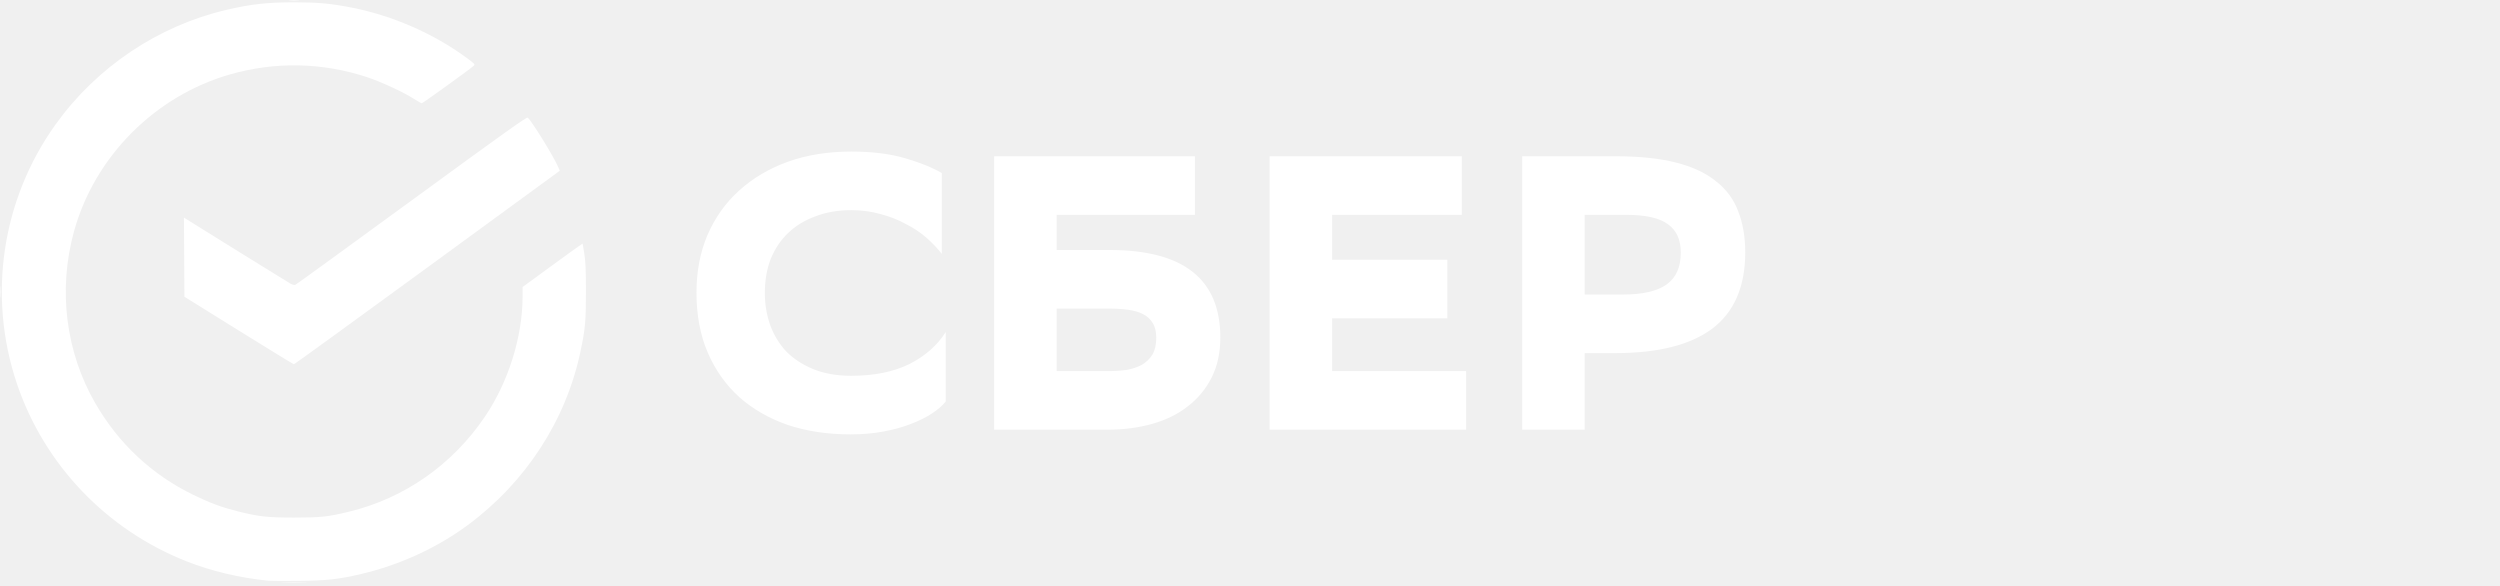
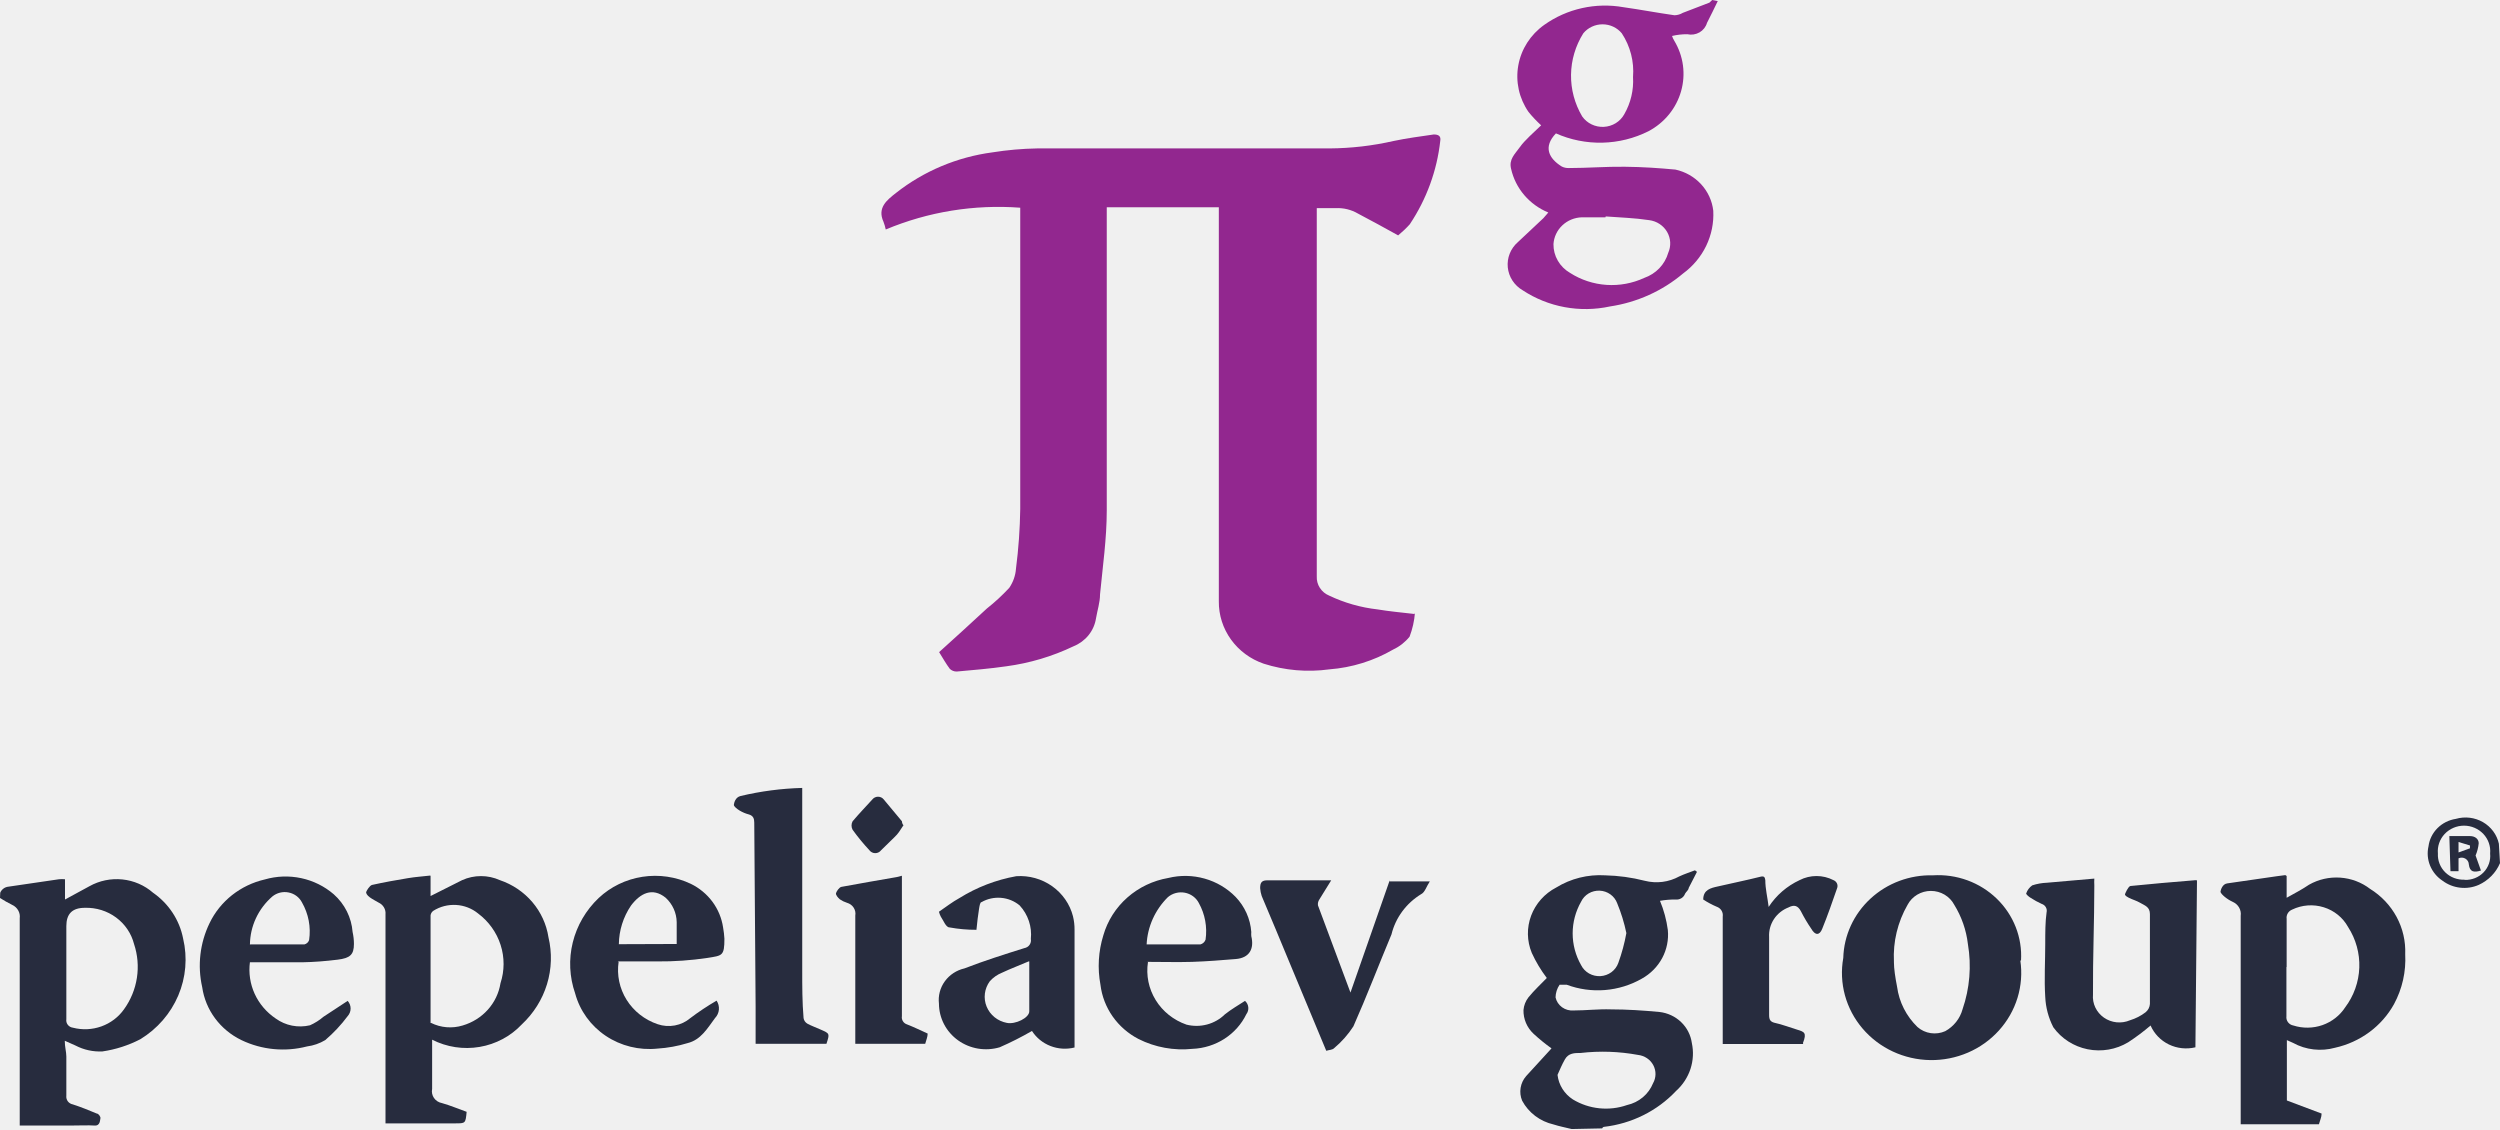
- <svg xmlns="http://www.w3.org/2000/svg" width="256" height="60" viewBox="0 0 256 60" fill="none">
-   <path d="M29.06 59.644C29.666 59.628 30.634 59.628 31.209 59.644C31.784 59.66 31.288 59.673 30.106 59.673C28.924 59.673 28.453 59.66 29.06 59.644V59.644ZM27.49 59.468C24.49 59.161 21.672 58.493 19.105 57.481C10.906 54.248 4.543 47.59 1.741 39.315C-1.3 30.333 0.173 20.436 5.698 12.734C9.911 6.86 16.2 2.644 23.191 1.009C25.708 0.419 27.392 0.234 30.199 0.237C32.606 0.24 33.913 0.362 36.038 0.783C40.227 1.614 44.403 3.441 47.764 5.912C48.647 6.561 48.67 6.587 48.5 6.746C48.17 7.054 43.285 10.577 43.188 10.576C43.136 10.575 42.783 10.376 42.406 10.133C41.356 9.458 39.032 8.379 37.621 7.912C33.025 6.39 28.198 6.29 23.558 7.619C15.868 9.824 9.7 16.025 7.582 23.682C5.928 29.661 6.72 36.042 9.771 41.314C12.16 45.445 15.58 48.633 19.829 50.69C21.523 51.511 22.672 51.937 24.3 52.349C26.47 52.898 27.383 53 30.152 53C32.843 52.999 33.599 52.918 35.742 52.397C41.413 51.019 46.323 47.587 49.652 42.672C52.049 39.135 53.5 34.524 53.513 30.407L53.516 29.388L56.572 27.156C58.254 25.928 59.64 24.932 59.653 24.942C59.666 24.952 59.75 25.436 59.839 26.017C59.965 26.843 60 27.689 60 29.897C60 32.917 59.926 33.708 59.43 36.044C57.938 43.067 53.832 49.379 47.904 53.764C44.75 56.098 40.93 57.85 36.973 58.78C34.669 59.322 33.447 59.455 30.527 59.482C29.062 59.495 27.696 59.489 27.49 59.468L27.49 59.468ZM24.443 33.843L18.884 30.387L18.836 22.282L19.047 22.418C19.77 22.882 29.415 28.858 29.712 29.027C29.913 29.14 30.144 29.209 30.226 29.178C30.309 29.148 35.67 25.257 42.141 20.531C51.72 13.535 53.931 11.959 54.039 12.048C54.45 12.386 56.669 15.977 57.14 17.066L57.321 17.485L43.755 27.394C36.294 32.844 30.148 37.302 30.096 37.301C30.045 37.3 27.502 35.744 24.444 33.843L24.443 33.843ZM0 29.898C0 29.363 0.015 29.144 0.034 29.412C0.053 29.679 0.053 30.117 0.034 30.384C0.015 30.651 0 30.433 0 29.898ZM29.701 0.014C29.947 -0.005 30.325 -0.005 30.542 0.015C30.759 0.034 30.558 0.05 30.096 0.05C29.633 0.049 29.456 0.033 29.701 0.014Z" fill="white" />
-   <path d="M96.84 41.12C96.493 41.547 96.013 41.96 95.4 42.36C94.787 42.76 94.053 43.12 93.2 43.44C92.373 43.76 91.44 44.013 90.4 44.2C89.387 44.387 88.28 44.48 87.08 44.48C84.76 44.48 82.627 44.16 80.68 43.52C78.76 42.853 77.107 41.907 75.72 40.68C74.333 39.427 73.253 37.907 72.48 36.12C71.707 34.333 71.32 32.28 71.32 29.96C71.32 27.8 71.693 25.84 72.44 24.08C73.213 22.293 74.293 20.773 75.68 19.52C77.093 18.24 78.76 17.253 80.68 16.56C82.627 15.867 84.787 15.52 87.16 15.52C89.293 15.52 91.133 15.747 92.68 16.2C94.227 16.653 95.48 17.16 96.44 17.72V26C95.987 25.413 95.453 24.853 94.84 24.32C94.227 23.787 93.52 23.32 92.72 22.92C91.947 22.493 91.093 22.16 90.16 21.92C89.227 21.653 88.227 21.52 87.16 21.52C85.8 21.52 84.573 21.733 83.48 22.16C82.387 22.56 81.453 23.133 80.68 23.88C79.933 24.6 79.347 25.48 78.92 26.52C78.52 27.56 78.32 28.72 78.32 30C78.32 31.173 78.507 32.28 78.88 33.32C79.253 34.333 79.8 35.227 80.52 36C81.267 36.747 82.187 37.347 83.28 37.8C84.4 38.253 85.693 38.48 87.16 38.48C89.507 38.48 91.493 38.08 93.12 37.28C94.747 36.453 95.987 35.36 96.84 34V41.12ZM101.801 16H122.361V22H108.201V25.6H113.641C121.188 25.6 124.961 28.587 124.961 34.56C124.961 36.107 124.668 37.467 124.081 38.64C123.495 39.813 122.681 40.8 121.641 41.6C120.628 42.4 119.415 43 118.001 43.4C116.588 43.8 115.055 44 113.401 44H101.801V16ZM108.201 31.6V38H113.481C114.148 38 114.775 37.96 115.361 37.88C115.948 37.773 116.468 37.6 116.921 37.36C117.375 37.093 117.735 36.747 118.001 36.32C118.268 35.867 118.401 35.293 118.401 34.6C118.401 33.96 118.281 33.453 118.041 33.08C117.801 32.68 117.468 32.373 117.041 32.16C116.615 31.947 116.108 31.8 115.521 31.72C114.935 31.64 114.295 31.6 113.601 31.6H108.201ZM148.209 32.6H136.409V38H150.129V44H130.009V16H149.689V22H136.409V26.6H148.209V32.6ZM162.273 36.16V44H155.873V16H165.393C167.846 16 169.913 16.213 171.593 16.64C173.3 17.067 174.673 17.707 175.713 18.56C176.78 19.387 177.54 20.413 177.993 21.64C178.473 22.867 178.713 24.267 178.713 25.84C178.713 29.333 177.593 31.933 175.353 33.64C173.113 35.32 169.793 36.16 165.393 36.16H162.273ZM162.273 22V30.16H166.193C168.22 30.16 169.713 29.813 170.673 29.12C171.633 28.427 172.113 27.347 172.113 25.88C172.113 24.547 171.673 23.573 170.793 22.96C169.94 22.32 168.513 22 166.513 22H162.273Z" fill="white" />
+ <svg xmlns="http://www.w3.org/2000/svg" width="155" height="70" viewBox="0 0 155 70" fill="none">
+   <path d="M100.835 57.851C100.704 57.218 100.513 56.599 100.265 56C100.184 55.78 100.038 55.588 99.844 55.45C99.651 55.311 99.419 55.231 99.179 55.221C98.939 55.211 98.701 55.271 98.496 55.392C98.291 55.514 98.128 55.693 98.028 55.905C97.685 56.507 97.505 57.184 97.505 57.872C97.505 58.56 97.685 59.236 98.028 59.838C98.136 60.054 98.308 60.234 98.521 60.356C98.735 60.477 98.981 60.534 99.228 60.52C99.475 60.505 99.712 60.42 99.909 60.275C100.106 60.129 100.254 59.93 100.335 59.703C100.554 59.1 100.721 58.481 100.835 57.851ZM96.569 66.662C96.606 66.964 96.71 67.254 96.873 67.513C97.036 67.772 97.254 67.993 97.514 68.162C98.01 68.464 98.571 68.652 99.154 68.713C99.736 68.774 100.325 68.706 100.877 68.513C101.238 68.433 101.574 68.268 101.855 68.032C102.136 67.797 102.353 67.498 102.489 67.162C102.586 66.991 102.638 66.799 102.641 66.604C102.644 66.409 102.597 66.216 102.505 66.042C102.413 65.868 102.279 65.719 102.113 65.608C101.948 65.497 101.757 65.428 101.557 65.405C100.385 65.189 99.185 65.148 98 65.284C97.625 65.284 97.25 65.284 97.027 65.676C96.805 66.068 96.722 66.311 96.569 66.635V66.662ZM97.444 70C97.069 69.905 96.694 69.838 96.319 69.716C95.904 69.621 95.516 69.44 95.18 69.186C94.845 68.932 94.569 68.61 94.373 68.243C94.267 67.991 94.234 67.715 94.278 67.446C94.322 67.176 94.441 66.924 94.623 66.716L96.194 65C95.804 64.721 95.433 64.419 95.082 64.095C94.878 63.905 94.717 63.676 94.609 63.422C94.502 63.169 94.45 62.896 94.456 62.622C94.48 62.338 94.586 62.066 94.762 61.838C95.123 61.392 95.568 60.986 95.902 60.635C95.534 60.151 95.222 59.63 94.971 59.081C94.665 58.343 94.65 57.52 94.93 56.772C95.21 56.024 95.763 55.402 96.485 55.027C97.388 54.47 98.448 54.205 99.515 54.27C100.345 54.289 101.171 54.402 101.974 54.608C102.697 54.793 103.465 54.696 104.114 54.338C104.434 54.189 104.768 54.081 105.087 53.959L105.212 54.054L104.698 55.054C104.698 55.176 104.545 55.284 104.476 55.405C104.435 55.522 104.356 55.621 104.25 55.687C104.144 55.754 104.018 55.783 103.892 55.77C103.566 55.766 103.24 55.793 102.919 55.851C103.161 56.432 103.324 57.041 103.406 57.662C103.463 58.262 103.342 58.865 103.056 59.4C102.77 59.934 102.332 60.377 101.794 60.676C101.097 61.075 100.317 61.317 99.51 61.382C98.704 61.448 97.894 61.336 97.138 61.054C96.999 61.054 96.735 61.054 96.694 61.054C96.536 61.287 96.449 61.559 96.444 61.838C96.497 62.083 96.641 62.301 96.848 62.451C97.056 62.6 97.312 62.671 97.569 62.649C98.334 62.649 99.098 62.554 99.876 62.581C100.877 62.581 101.891 62.649 102.892 62.743C103.397 62.802 103.868 63.022 104.23 63.37C104.592 63.717 104.825 64.172 104.893 64.662C105.009 65.197 104.98 65.752 104.81 66.273C104.639 66.794 104.333 67.264 103.92 67.635C102.752 68.876 101.164 69.668 99.445 69.865C99.445 69.865 99.376 69.865 99.334 69.96L97.444 70Z" fill="#272C3E" />
+   <path d="M4.113 60.081C4.113 61.122 4.113 62.149 4.113 63.189C4.104 63.25 4.106 63.311 4.121 63.371C4.136 63.43 4.163 63.486 4.201 63.535C4.238 63.584 4.286 63.626 4.34 63.657C4.394 63.688 4.454 63.708 4.516 63.716C5.1 63.868 5.718 63.84 6.285 63.637C6.853 63.434 7.341 63.065 7.685 62.581C8.105 61.999 8.38 61.329 8.488 60.626C8.597 59.922 8.536 59.204 8.31 58.527C8.142 57.871 7.749 57.292 7.195 56.883C6.642 56.475 5.961 56.264 5.267 56.284C4.475 56.284 4.113 56.662 4.113 57.419V60.122V60.081ZM0.014 55.351C0.055 55.248 0.125 55.158 0.216 55.091C0.306 55.024 0.415 54.983 0.528 54.973L3.655 54.514C3.779 54.501 3.905 54.501 4.03 54.514V55.77L5.545 54.946C6.162 54.6 6.877 54.453 7.586 54.525C8.295 54.598 8.962 54.887 9.491 55.351C10.464 56.029 11.131 57.046 11.353 58.189C11.633 59.369 11.528 60.604 11.052 61.723C10.576 62.842 9.754 63.789 8.699 64.433C7.966 64.813 7.172 65.069 6.351 65.189C5.771 65.217 5.195 65.091 4.683 64.824L4.016 64.527C4.016 64.919 4.113 65.216 4.113 65.5C4.113 66.311 4.113 67.122 4.113 67.933C4.097 68.056 4.13 68.18 4.204 68.281C4.279 68.381 4.391 68.45 4.516 68.473C5.017 68.635 5.517 68.838 6.003 69.041C6.114 69.041 6.253 69.257 6.226 69.338C6.198 69.419 6.226 69.811 5.864 69.784C5.503 69.757 4.864 69.784 4.363 69.784H1.223V69.257C1.223 65.203 1.223 61.041 1.223 56.932C1.246 56.766 1.214 56.596 1.131 56.448C1.049 56.3 0.92 56.181 0.764 56.108C0.502 55.977 0.247 55.833 0 55.676L0.014 55.351Z" fill="#272C3E" />
+   <path d="M152.804 54.554C153.023 54.562 153.241 54.525 153.444 54.445C153.647 54.365 153.83 54.243 153.98 54.088C154.13 53.933 154.244 53.748 154.315 53.546C154.385 53.345 154.41 53.13 154.388 52.919C154.409 52.7 154.383 52.479 154.311 52.27C154.239 52.062 154.123 51.87 153.971 51.707C153.818 51.545 153.633 51.415 153.426 51.326C153.219 51.237 152.995 51.191 152.769 51.191C152.543 51.191 152.319 51.237 152.112 51.326C151.906 51.415 151.72 51.545 151.568 51.707C151.415 51.87 151.3 52.062 151.228 52.27C151.156 52.479 151.129 52.7 151.15 52.919C151.138 53.133 151.173 53.348 151.252 53.549C151.33 53.75 151.452 53.933 151.607 54.086C151.763 54.239 151.95 54.358 152.156 54.436C152.362 54.514 152.583 54.55 152.804 54.54V54.554ZM155 53.513C154.749 54.108 154.278 54.591 153.679 54.864C153.318 55.022 152.918 55.082 152.524 55.036C152.13 54.991 151.756 54.843 151.442 54.608C151.093 54.379 150.822 54.052 150.666 53.671C150.51 53.291 150.475 52.873 150.567 52.472C150.621 52.048 150.816 51.653 151.122 51.346C151.428 51.039 151.828 50.837 152.262 50.77C152.541 50.689 152.835 50.665 153.124 50.7C153.413 50.735 153.692 50.828 153.943 50.972C154.193 51.117 154.41 51.311 154.58 51.541C154.75 51.771 154.869 52.033 154.93 52.31L155 53.513Z" fill="#272C3E" />
+   <path d="M101.248 4.77C101.324 3.82 101.081 2.871 100.553 2.068C100.41 1.893 100.228 1.752 100.022 1.655C99.815 1.558 99.588 1.508 99.358 1.508C99.129 1.508 98.902 1.558 98.695 1.655C98.488 1.752 98.306 1.893 98.163 2.068C97.678 2.841 97.416 3.727 97.404 4.633C97.391 5.538 97.63 6.431 98.094 7.216C98.242 7.428 98.443 7.599 98.679 7.712C98.915 7.826 99.177 7.879 99.439 7.865C99.702 7.851 99.957 7.772 100.179 7.635C100.401 7.497 100.582 7.307 100.706 7.081C101.107 6.381 101.295 5.584 101.248 4.784V4.77ZM99.539 13.473H98.08C97.625 13.486 97.192 13.663 96.866 13.971C96.539 14.278 96.343 14.694 96.315 15.135C96.31 15.494 96.402 15.848 96.583 16.161C96.763 16.474 97.026 16.736 97.343 16.919C98.017 17.352 98.795 17.608 99.601 17.663C100.407 17.717 101.214 17.568 101.943 17.23C102.301 17.105 102.622 16.899 102.881 16.629C103.14 16.358 103.328 16.031 103.43 15.676C103.522 15.468 103.564 15.243 103.552 15.018C103.539 14.792 103.473 14.572 103.359 14.376C103.244 14.18 103.084 14.012 102.892 13.885C102.699 13.759 102.479 13.678 102.249 13.649C101.359 13.514 100.456 13.486 99.553 13.419L99.539 13.473ZM106.501 0.068C106.279 0.541 106.043 1 105.834 1.419C105.762 1.667 105.595 1.878 105.368 2.009C105.14 2.139 104.869 2.18 104.611 2.122C104.293 2.12 103.976 2.156 103.666 2.23C103.701 2.333 103.748 2.433 103.805 2.527C104.087 2.995 104.27 3.514 104.343 4.052C104.415 4.59 104.375 5.137 104.226 5.66C104.077 6.183 103.822 6.671 103.475 7.097C103.128 7.522 102.697 7.875 102.207 8.135C101.324 8.579 100.348 8.822 99.354 8.846C98.359 8.869 97.373 8.672 96.468 8.27C95.662 9.108 96.023 9.824 96.829 10.324C96.962 10.391 97.111 10.423 97.26 10.419C98.413 10.419 99.581 10.324 100.734 10.338C101.888 10.351 102.833 10.419 103.875 10.514C104.491 10.648 105.049 10.966 105.47 11.424C105.891 11.882 106.155 12.457 106.223 13.068C106.262 13.816 106.111 14.562 105.784 15.241C105.457 15.919 104.963 16.509 104.347 16.959C103.065 18.041 101.495 18.749 99.817 19C98.893 19.2 97.938 19.215 97.008 19.043C96.078 18.871 95.195 18.516 94.411 18C94.153 17.851 93.935 17.645 93.773 17.398C93.612 17.152 93.513 16.872 93.483 16.582C93.453 16.291 93.494 15.998 93.602 15.726C93.71 15.453 93.883 15.209 94.106 15.014L95.69 13.527L95.995 13.176C95.417 12.937 94.906 12.567 94.504 12.097C94.103 11.627 93.823 11.07 93.689 10.473C93.536 9.878 93.925 9.554 94.231 9.122C94.536 8.689 95.106 8.203 95.551 7.77C95.271 7.514 95.011 7.239 94.772 6.946C94.182 6.098 93.953 5.061 94.135 4.052C94.316 3.043 94.894 2.143 95.745 1.541C96.444 1.044 97.239 0.691 98.082 0.503C98.926 0.315 99.799 0.295 100.651 0.446C101.707 0.595 102.763 0.797 103.819 0.946C104.001 0.941 104.178 0.89 104.333 0.797L105.987 0.162C105.987 0.162 106.098 0.054 106.154 0L106.501 0.068Z" fill="#92278F" />
+   <path d="M87.727 37.986C87.688 38.494 87.576 38.995 87.394 39.473C87.123 39.811 86.776 40.084 86.379 40.27C85.174 40.971 83.819 41.392 82.418 41.5C81.052 41.688 79.658 41.568 78.347 41.148C77.527 40.866 76.818 40.342 76.32 39.649C75.822 38.956 75.558 38.129 75.567 37.283C75.567 29.337 75.567 21.405 75.567 13.459V12.851H68.619V13.364C68.619 19.459 68.619 25.527 68.619 31.648C68.619 33.392 68.369 35.121 68.202 36.851C68.202 37.351 68.036 37.837 67.952 38.337C67.894 38.718 67.735 39.077 67.492 39.38C67.248 39.683 66.928 39.92 66.563 40.067C65.25 40.696 63.843 41.116 62.394 41.31C61.379 41.459 60.351 41.54 59.323 41.635C59.243 41.637 59.164 41.624 59.09 41.596C59.017 41.568 58.949 41.526 58.892 41.473C58.656 41.162 58.461 40.81 58.225 40.432C59.225 39.527 60.212 38.635 61.185 37.729C61.682 37.337 62.146 36.908 62.574 36.446C62.817 36.091 62.961 35.681 62.991 35.256C63.149 34.028 63.237 32.792 63.255 31.554C63.255 25.527 63.255 19.486 63.255 13.445V12.878C60.404 12.664 57.543 13.128 54.917 14.229C54.883 14.069 54.837 13.911 54.778 13.756C54.375 12.878 54.987 12.405 55.557 11.959C57.275 10.606 59.342 9.737 61.532 9.446C62.451 9.299 63.38 9.218 64.311 9.202C70.356 9.202 76.401 9.202 82.446 9.202C83.775 9.192 85.099 9.038 86.393 8.743C87.227 8.567 88.061 8.459 88.894 8.337C89.158 8.337 89.353 8.418 89.297 8.729C89.094 10.575 88.447 12.348 87.407 13.905C87.184 14.152 86.942 14.382 86.685 14.594C85.837 14.121 85.017 13.675 84.197 13.243C83.779 12.998 83.295 12.88 82.808 12.905C82.432 12.905 82.071 12.905 81.64 12.905V13.486C81.64 20.892 81.64 28.351 81.64 35.729C81.626 35.983 81.693 36.236 81.833 36.451C81.972 36.666 82.177 36.834 82.418 36.932C83.358 37.378 84.368 37.666 85.406 37.783C86.143 37.905 86.879 37.973 87.699 38.067" fill="#92278F" />
+   <path d="M26.723 63.419C27.329 63.721 28.032 63.779 28.682 63.581C29.288 63.404 29.83 63.065 30.246 62.601C30.662 62.137 30.934 61.568 31.03 60.959C31.284 60.187 31.286 59.358 31.037 58.584C30.789 57.81 30.301 57.13 29.641 56.635C29.257 56.321 28.779 56.136 28.279 56.107C27.778 56.078 27.281 56.206 26.861 56.473C26.815 56.507 26.776 56.549 26.747 56.598C26.719 56.647 26.701 56.701 26.695 56.757C26.695 58.986 26.695 61.203 26.695 63.432L26.723 63.419ZM26.695 54.324V55.554L28.654 54.568C29.02 54.403 29.418 54.318 29.821 54.318C30.225 54.318 30.623 54.403 30.989 54.568C31.775 54.834 32.472 55.305 33.004 55.929C33.535 56.553 33.881 57.307 34.004 58.108C34.234 59.071 34.203 60.076 33.913 61.023C33.623 61.971 33.084 62.829 32.351 63.514C31.662 64.247 30.743 64.738 29.737 64.909C28.731 65.081 27.695 64.922 26.792 64.46V65.297C26.792 66.041 26.792 66.77 26.792 67.514C26.772 67.61 26.772 67.71 26.792 67.807C26.812 67.904 26.851 67.996 26.908 68.078C26.965 68.159 27.038 68.229 27.123 68.283C27.208 68.337 27.304 68.374 27.404 68.392C27.931 68.541 28.432 68.757 28.932 68.933C28.863 69.649 28.863 69.649 28.223 69.649H23.901V69.135C23.901 64.991 23.901 60.842 23.901 56.689C23.916 56.539 23.882 56.389 23.805 56.258C23.728 56.127 23.611 56.023 23.471 55.959C23.29 55.851 23.096 55.757 22.929 55.635C22.762 55.514 22.679 55.378 22.706 55.297C22.734 55.216 22.915 54.905 23.068 54.865C23.804 54.703 24.541 54.568 25.291 54.446C25.764 54.365 26.236 54.338 26.681 54.284" fill="#272C3E" />
+   <path d="M141.758 59.959C141.758 60.973 141.758 62 141.758 63.014C141.742 63.144 141.777 63.275 141.858 63.381C141.938 63.486 142.056 63.558 142.189 63.581C142.776 63.768 143.411 63.759 143.992 63.556C144.573 63.352 145.068 62.967 145.399 62.459C145.939 61.741 146.244 60.882 146.277 59.993C146.309 59.104 146.066 58.226 145.58 57.473C145.26 56.891 144.72 56.453 144.075 56.252C143.429 56.05 142.728 56.1 142.12 56.392C142.003 56.437 141.905 56.518 141.842 56.624C141.779 56.729 141.754 56.852 141.772 56.973C141.772 57.973 141.772 58.959 141.772 59.959H141.758ZM141.772 54.311V55.662C142.259 55.392 142.745 55.135 143.162 54.851C143.745 54.52 144.418 54.367 145.092 54.413C145.767 54.459 146.411 54.701 146.942 55.108C147.639 55.539 148.207 56.14 148.59 56.851C148.973 57.563 149.157 58.36 149.123 59.162C149.182 60.236 148.942 61.305 148.429 62.257C148.053 62.934 147.532 63.526 146.902 63.992C146.271 64.458 145.546 64.788 144.774 64.96C144.342 65.08 143.89 65.115 143.444 65.064C142.998 65.013 142.566 64.877 142.175 64.662L141.786 64.487V68.23L143.94 69.041C143.94 69.27 143.829 69.487 143.773 69.703H138.923V69.068C138.923 65.014 138.923 60.879 138.923 56.784C138.949 56.608 138.915 56.429 138.828 56.273C138.74 56.117 138.603 55.993 138.437 55.919C138.257 55.836 138.089 55.732 137.937 55.608C137.826 55.514 137.659 55.365 137.673 55.27C137.687 55.176 137.784 54.811 138.09 54.77L141.175 54.324L141.689 54.257" fill="#272C3E" />
+   <path d="M136.116 64.933C135.563 65.066 134.979 65.004 134.469 64.756C133.96 64.508 133.558 64.091 133.336 63.581C132.897 63.957 132.433 64.304 131.947 64.622C131.197 65.073 130.298 65.228 129.435 65.055C128.572 64.881 127.809 64.392 127.305 63.689C127.005 63.104 126.834 62.464 126.805 61.811C126.736 60.716 126.805 59.608 126.805 58.5C126.805 57.851 126.805 57.149 126.888 56.568C126.915 56.459 126.898 56.344 126.841 56.246C126.785 56.148 126.692 56.075 126.583 56.041C126.351 55.935 126.128 55.813 125.916 55.676C125.791 55.608 125.596 55.432 125.624 55.392C125.692 55.191 125.823 55.017 125.999 54.892C126.291 54.797 126.595 54.742 126.902 54.73L129.848 54.473C129.84 54.617 129.84 54.761 129.848 54.905C129.848 57.135 129.751 59.365 129.765 61.662C129.741 61.938 129.791 62.215 129.91 62.465C130.03 62.716 130.214 62.933 130.445 63.094C130.676 63.255 130.946 63.354 131.229 63.383C131.512 63.411 131.798 63.368 132.058 63.257C132.411 63.15 132.741 62.981 133.031 62.757C133.108 62.693 133.171 62.615 133.217 62.526C133.262 62.438 133.289 62.342 133.295 62.243C133.295 60.378 133.295 58.527 133.295 56.676C133.295 56.23 132.989 56.149 132.711 55.986C132.433 55.824 132.225 55.784 131.988 55.662C131.752 55.541 131.738 55.473 131.752 55.432C131.766 55.392 131.947 54.959 132.086 54.932C133.392 54.797 134.698 54.689 136.004 54.581C136.073 54.568 136.144 54.568 136.213 54.581L136.116 64.933Z" fill="#272C3E" />
+   <path d="M117.424 59.675C117.424 60.04 117.507 60.621 117.618 61.175C117.743 62.122 118.188 63.001 118.883 63.675C119.113 63.877 119.398 64.009 119.705 64.055C120.011 64.1 120.324 64.058 120.606 63.932C120.867 63.787 121.096 63.592 121.28 63.361C121.464 63.129 121.598 62.864 121.676 62.581C122.126 61.276 122.24 59.884 122.009 58.527C121.909 57.666 121.62 56.837 121.162 56.094C121.025 55.836 120.818 55.62 120.563 55.468C120.308 55.317 120.015 55.237 119.716 55.237C119.418 55.237 119.125 55.317 118.87 55.468C118.615 55.62 118.408 55.836 118.271 56.094C117.654 57.169 117.36 58.392 117.424 59.621V59.675ZM125.261 59.554C125.375 60.327 125.315 61.116 125.086 61.865C124.856 62.614 124.462 63.306 123.931 63.892C123.4 64.479 122.745 64.947 122.01 65.263C121.275 65.579 120.478 65.737 119.674 65.725C118.871 65.713 118.079 65.532 117.355 65.194C116.63 64.856 115.989 64.369 115.477 63.767C114.964 63.165 114.592 62.462 114.386 61.707C114.18 60.951 114.145 60.161 114.283 59.392C114.323 57.996 114.931 56.673 115.973 55.713C117.015 54.752 118.406 54.233 119.842 54.27C120.568 54.225 121.297 54.33 121.979 54.579C122.661 54.828 123.28 55.216 123.796 55.715C124.313 56.215 124.714 56.815 124.974 57.477C125.234 58.139 125.346 58.847 125.303 59.554" fill="#272C3E" />
+   <path d="M63.773 59.608C63.245 59.837 62.661 60.054 62.12 60.31C61.831 60.427 61.574 60.607 61.369 60.837C61.203 61.062 61.098 61.324 61.063 61.599C61.028 61.873 61.065 62.152 61.171 62.409C61.276 62.666 61.446 62.893 61.665 63.07C61.884 63.246 62.146 63.366 62.425 63.419C62.953 63.527 63.815 63.108 63.815 62.702C63.815 61.675 63.815 60.662 63.815 59.608H63.773ZM60.535 57.648C59.976 57.65 59.417 57.6 58.868 57.499C58.645 57.499 58.493 57.067 58.326 56.824C58.277 56.729 58.24 56.63 58.215 56.527C58.632 56.243 59.048 55.918 59.493 55.675C60.564 55.008 61.758 54.549 63.009 54.324C63.802 54.269 64.59 54.489 65.233 54.944C65.876 55.399 66.334 56.06 66.525 56.81C66.592 57.085 66.625 57.366 66.622 57.648V64.945C66.127 65.07 65.604 65.037 65.129 64.852C64.654 64.668 64.252 64.341 63.982 63.919C63.335 64.293 62.667 64.632 61.98 64.932C61.545 65.06 61.086 65.088 60.638 65.013C60.19 64.938 59.766 64.762 59.4 64.5C59.034 64.237 58.736 63.895 58.531 63.501C58.325 63.107 58.217 62.671 58.215 62.229C58.157 61.739 58.286 61.245 58.578 60.842C58.87 60.438 59.305 60.153 59.799 60.04C61.022 59.567 62.258 59.175 63.509 58.783C63.574 58.772 63.636 58.748 63.691 58.714C63.747 58.679 63.794 58.634 63.832 58.581C63.869 58.528 63.896 58.469 63.91 58.406C63.923 58.343 63.924 58.279 63.912 58.216C63.952 57.841 63.911 57.462 63.791 57.104C63.671 56.745 63.476 56.415 63.217 56.135C62.894 55.866 62.493 55.702 62.069 55.666C61.646 55.63 61.221 55.722 60.855 55.932C60.758 55.932 60.73 56.189 60.702 56.337C60.633 56.743 60.591 57.162 60.535 57.689" fill="#272C3E" />
+   <path d="M15.524 58.554H18.873C18.941 58.536 19.004 58.503 19.055 58.455C19.106 58.408 19.143 58.349 19.165 58.284C19.285 57.478 19.128 56.656 18.72 55.946C18.639 55.79 18.522 55.653 18.379 55.547C18.236 55.441 18.07 55.368 17.893 55.333C17.717 55.297 17.535 55.301 17.36 55.344C17.186 55.388 17.024 55.468 16.886 55.581C16.453 55.957 16.106 56.417 15.867 56.931C15.627 57.446 15.501 58.003 15.496 58.567L15.524 58.554ZM15.496 59.648C15.406 60.318 15.508 60.999 15.789 61.617C16.071 62.234 16.523 62.764 17.094 63.148C17.395 63.366 17.741 63.517 18.109 63.589C18.477 63.662 18.856 63.654 19.22 63.567C19.523 63.432 19.804 63.255 20.054 63.04L21.555 62.054C21.673 62.185 21.738 62.353 21.738 62.527C21.738 62.701 21.673 62.869 21.555 63C21.15 63.544 20.684 64.042 20.165 64.486C19.823 64.692 19.439 64.826 19.04 64.878C17.678 65.232 16.231 65.093 14.968 64.486C14.319 64.172 13.758 63.709 13.334 63.137C12.91 62.565 12.636 61.901 12.536 61.203C12.233 59.865 12.394 58.468 12.995 57.23C13.319 56.558 13.795 55.966 14.386 55.498C14.978 55.031 15.671 54.698 16.413 54.527C17.148 54.313 17.927 54.285 18.676 54.446C19.425 54.606 20.119 54.951 20.693 55.446C21.375 56.051 21.793 56.888 21.861 57.784C21.916 58.028 21.944 58.277 21.944 58.527C21.944 59.203 21.694 59.405 20.93 59.5C20.165 59.594 19.471 59.648 18.734 59.662C17.65 59.662 16.566 59.662 15.427 59.662" fill="#272C3E" />
+   <path d="M71.09 58.554H74.425C74.5 58.534 74.568 58.496 74.623 58.444C74.679 58.393 74.721 58.328 74.745 58.257C74.859 57.477 74.713 56.681 74.328 55.987C74.243 55.823 74.121 55.681 73.971 55.57C73.821 55.459 73.646 55.383 73.461 55.348C73.276 55.313 73.085 55.319 72.903 55.367C72.721 55.414 72.553 55.502 72.41 55.622C71.612 56.412 71.141 57.461 71.09 58.568V58.554ZM71.174 59.649C71.047 60.465 71.217 61.298 71.653 62.006C72.089 62.713 72.765 63.251 73.564 63.528C73.983 63.633 74.422 63.63 74.839 63.518C75.256 63.407 75.636 63.191 75.94 62.892C76.329 62.581 76.774 62.325 77.191 62.054C77.307 62.158 77.379 62.299 77.394 62.451C77.41 62.603 77.367 62.755 77.274 62.879C76.973 63.499 76.503 64.027 75.915 64.406C75.327 64.784 74.644 64.999 73.939 65.028C72.786 65.149 71.621 64.938 70.59 64.419C69.946 64.086 69.395 63.605 68.983 63.019C68.572 62.433 68.313 61.759 68.228 61.054C68.037 60.032 68.099 58.981 68.408 57.987C68.668 57.086 69.184 56.274 69.897 55.645C70.61 55.017 71.491 54.596 72.438 54.433C73.178 54.252 73.954 54.266 74.686 54.473C75.419 54.679 76.082 55.071 76.607 55.608C77.178 56.204 77.522 56.972 77.58 57.784C77.573 57.87 77.573 57.956 77.58 58.041C77.775 58.838 77.455 59.392 76.621 59.46C75.787 59.528 74.815 59.608 73.911 59.636C73.008 59.663 72.077 59.636 71.132 59.636" fill="#272C3E" />
+   <path d="M41.955 58.527C41.955 58.04 41.955 57.594 41.955 57.175C41.951 56.892 41.889 56.611 41.772 56.352C41.655 56.092 41.486 55.857 41.274 55.662C40.44 54.986 39.69 55.392 39.12 56.148C38.639 56.859 38.379 57.69 38.369 58.54L41.955 58.527ZM38.355 59.635C38.234 60.452 38.409 61.285 38.85 61.99C39.292 62.695 39.971 63.229 40.773 63.5C41.116 63.618 41.484 63.645 41.841 63.578C42.197 63.512 42.529 63.354 42.802 63.121C43.321 62.729 43.864 62.368 44.428 62.04C44.539 62.205 44.589 62.401 44.572 62.597C44.554 62.793 44.469 62.978 44.331 63.121C43.858 63.757 43.455 64.473 42.622 64.675C42.017 64.86 41.392 64.973 40.76 65.013C39.63 65.13 38.494 64.85 37.558 64.223C36.622 63.596 35.949 62.663 35.66 61.594C35.305 60.574 35.253 59.477 35.512 58.43C35.77 57.383 36.327 56.428 37.119 55.675C37.863 54.977 38.81 54.519 39.832 54.361C40.854 54.204 41.9 54.356 42.83 54.797C43.363 55.057 43.823 55.439 44.172 55.909C44.52 56.38 44.746 56.926 44.831 57.5C44.873 57.732 44.901 57.967 44.914 58.202C44.914 59.283 44.776 59.243 43.858 59.392C42.833 59.544 41.797 59.617 40.76 59.608C39.953 59.608 39.134 59.608 38.3 59.608" fill="#272C3E" />
+   <path d="M51.169 64.717H46.848V62.379L46.764 51C46.764 50.744 46.695 50.581 46.445 50.5C46.239 50.447 46.042 50.365 45.861 50.257C45.708 50.163 45.486 50 45.5 49.892C45.514 49.784 45.583 49.433 45.916 49.352C47.169 49.054 48.45 48.886 49.738 48.852C49.738 49.19 49.738 49.487 49.738 49.798C49.738 50.649 49.738 51.487 49.738 52.338C49.738 54.942 49.738 57.55 49.738 60.163C49.738 61.149 49.738 62.136 49.821 63.122C49.832 63.19 49.857 63.256 49.895 63.314C49.934 63.372 49.984 63.422 50.044 63.46C50.308 63.608 50.6 63.703 50.892 63.838C51.447 64.081 51.447 64.081 51.239 64.717" fill="#272C3E" />
+   <path d="M111.797 64.73H106.809V64.27C106.809 61.784 106.809 59.311 106.809 56.825C106.829 56.697 106.803 56.566 106.734 56.454C106.666 56.343 106.559 56.259 106.433 56.216C106.142 56.092 105.863 55.943 105.6 55.77C105.6 55.162 106.072 55.054 106.503 54.96C107.378 54.757 108.254 54.581 109.115 54.365C109.366 54.297 109.421 54.365 109.449 54.568C109.449 55.108 109.588 55.649 109.657 56.23C110.122 55.511 110.787 54.935 111.575 54.568C111.898 54.401 112.258 54.314 112.624 54.314C112.99 54.314 113.35 54.401 113.673 54.568C113.723 54.587 113.768 54.616 113.806 54.652C113.844 54.688 113.874 54.732 113.895 54.779C113.916 54.827 113.926 54.878 113.926 54.93C113.927 54.982 113.916 55.033 113.896 55.081C113.604 55.919 113.312 56.77 112.979 57.581C112.812 58.014 112.534 58 112.298 57.581C112.061 57.235 111.847 56.874 111.658 56.5C111.464 56.135 111.228 56.081 110.894 56.257C110.52 56.401 110.201 56.656 109.984 56.986C109.767 57.316 109.663 57.704 109.685 58.095C109.685 59.703 109.685 61.325 109.685 62.933C109.685 63.243 109.769 63.365 110.102 63.433C110.436 63.5 110.978 63.703 111.422 63.838C111.867 63.973 112.034 64.027 111.784 64.662" fill="#272C3E" />
+   <path d="M86.161 54.648H88.648C88.44 54.959 88.343 55.324 88.12 55.432C87.19 55.997 86.526 56.895 86.272 57.932C85.48 59.824 84.744 61.757 83.91 63.635C83.583 64.141 83.18 64.596 82.715 64.986C82.618 65.094 82.409 65.094 82.228 65.148L79.921 59.608C79.366 58.257 78.796 56.905 78.226 55.554C78.174 55.396 78.141 55.233 78.129 55.067C78.129 54.716 78.226 54.567 78.615 54.581H82.006H82.534L81.798 55.77C81.725 55.878 81.695 56.008 81.714 56.135C82.367 57.892 83.02 59.648 83.729 61.54L86.161 54.581" fill="#272C3E" />
+   <path d="M57.516 64.081C57.516 64.284 57.419 64.5 57.363 64.716H53.028V64.243C53.028 61.757 53.028 59.257 53.028 56.77C53.058 56.599 53.023 56.423 52.928 56.276C52.833 56.128 52.685 56.021 52.513 55.973C52.355 55.923 52.205 55.85 52.069 55.757C51.958 55.662 51.805 55.486 51.832 55.378C51.86 55.27 52.027 55.014 52.166 54.986C53.305 54.77 54.459 54.581 55.598 54.378L55.918 54.297V54.757C55.918 57.459 55.918 60.257 55.918 63C55.899 63.109 55.921 63.22 55.98 63.315C56.038 63.409 56.13 63.48 56.238 63.514C56.654 63.676 57.071 63.878 57.516 64.081Z" fill="#272C3E" />
+   <path d="M56.044 51.121C55.905 51.31 55.78 51.554 55.613 51.743C55.446 51.932 54.946 52.392 54.627 52.716C54.585 52.772 54.531 52.817 54.468 52.848C54.405 52.88 54.336 52.896 54.265 52.896C54.195 52.896 54.125 52.88 54.062 52.848C53.999 52.817 53.945 52.772 53.904 52.716C53.53 52.314 53.181 51.89 52.862 51.446C52.818 51.364 52.795 51.274 52.795 51.182C52.795 51.09 52.818 51 52.862 50.919C53.237 50.473 53.654 50.04 54.084 49.567C54.126 49.514 54.18 49.471 54.241 49.441C54.303 49.411 54.37 49.396 54.439 49.396C54.508 49.396 54.575 49.411 54.637 49.441C54.698 49.471 54.752 49.514 54.793 49.567L55.919 50.919C55.919 50.919 55.919 51.04 56.002 51.162" fill="#272C3E" />
+   <path d="M152.429 52.852L153.138 52.595V52.419L152.429 52.203V52.852ZM151.859 51.838H153.152C153.43 51.838 153.68 52 153.68 52.284C153.655 52.544 153.589 52.8 153.485 53.041L153.819 53.973C153.388 54.108 153.124 54.068 153.068 53.595C153.067 53.522 153.046 53.452 153.009 53.389C152.972 53.326 152.919 53.273 152.855 53.236C152.791 53.198 152.719 53.177 152.645 53.173C152.57 53.17 152.496 53.185 152.429 53.216C152.429 53.473 152.429 53.73 152.429 54.014H151.929L151.859 51.838Z" fill="#272C3E" />
</svg>
